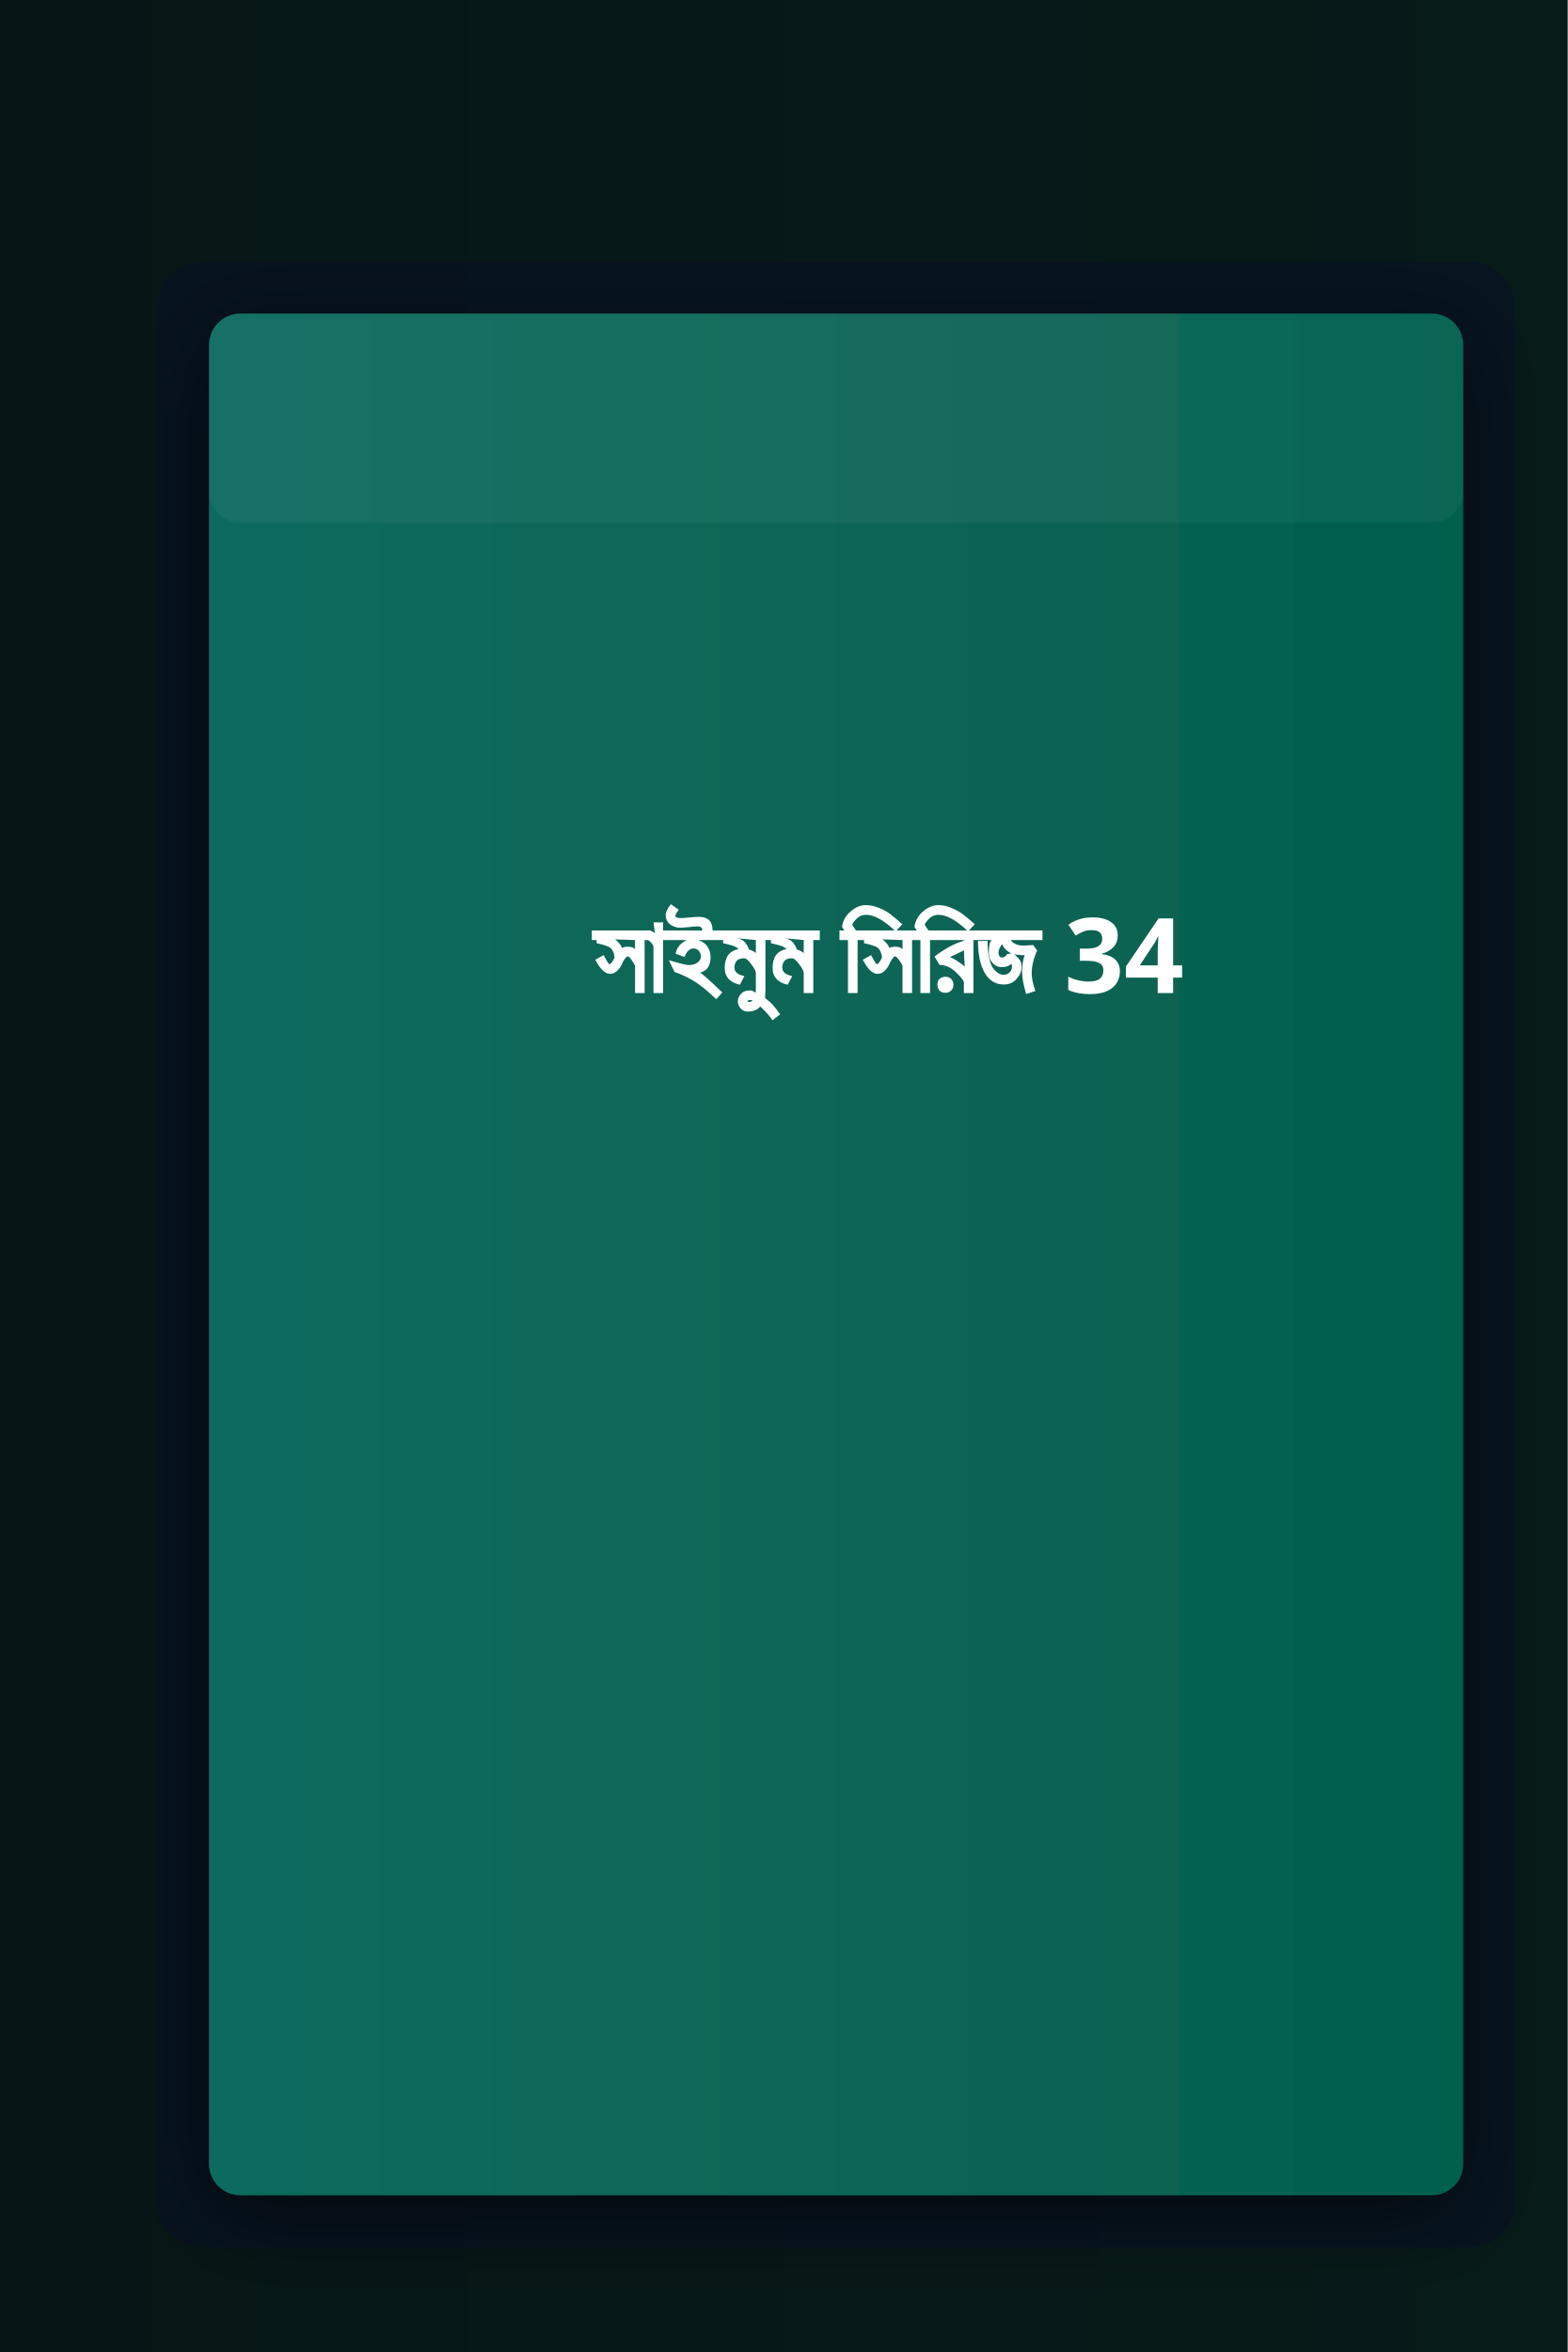
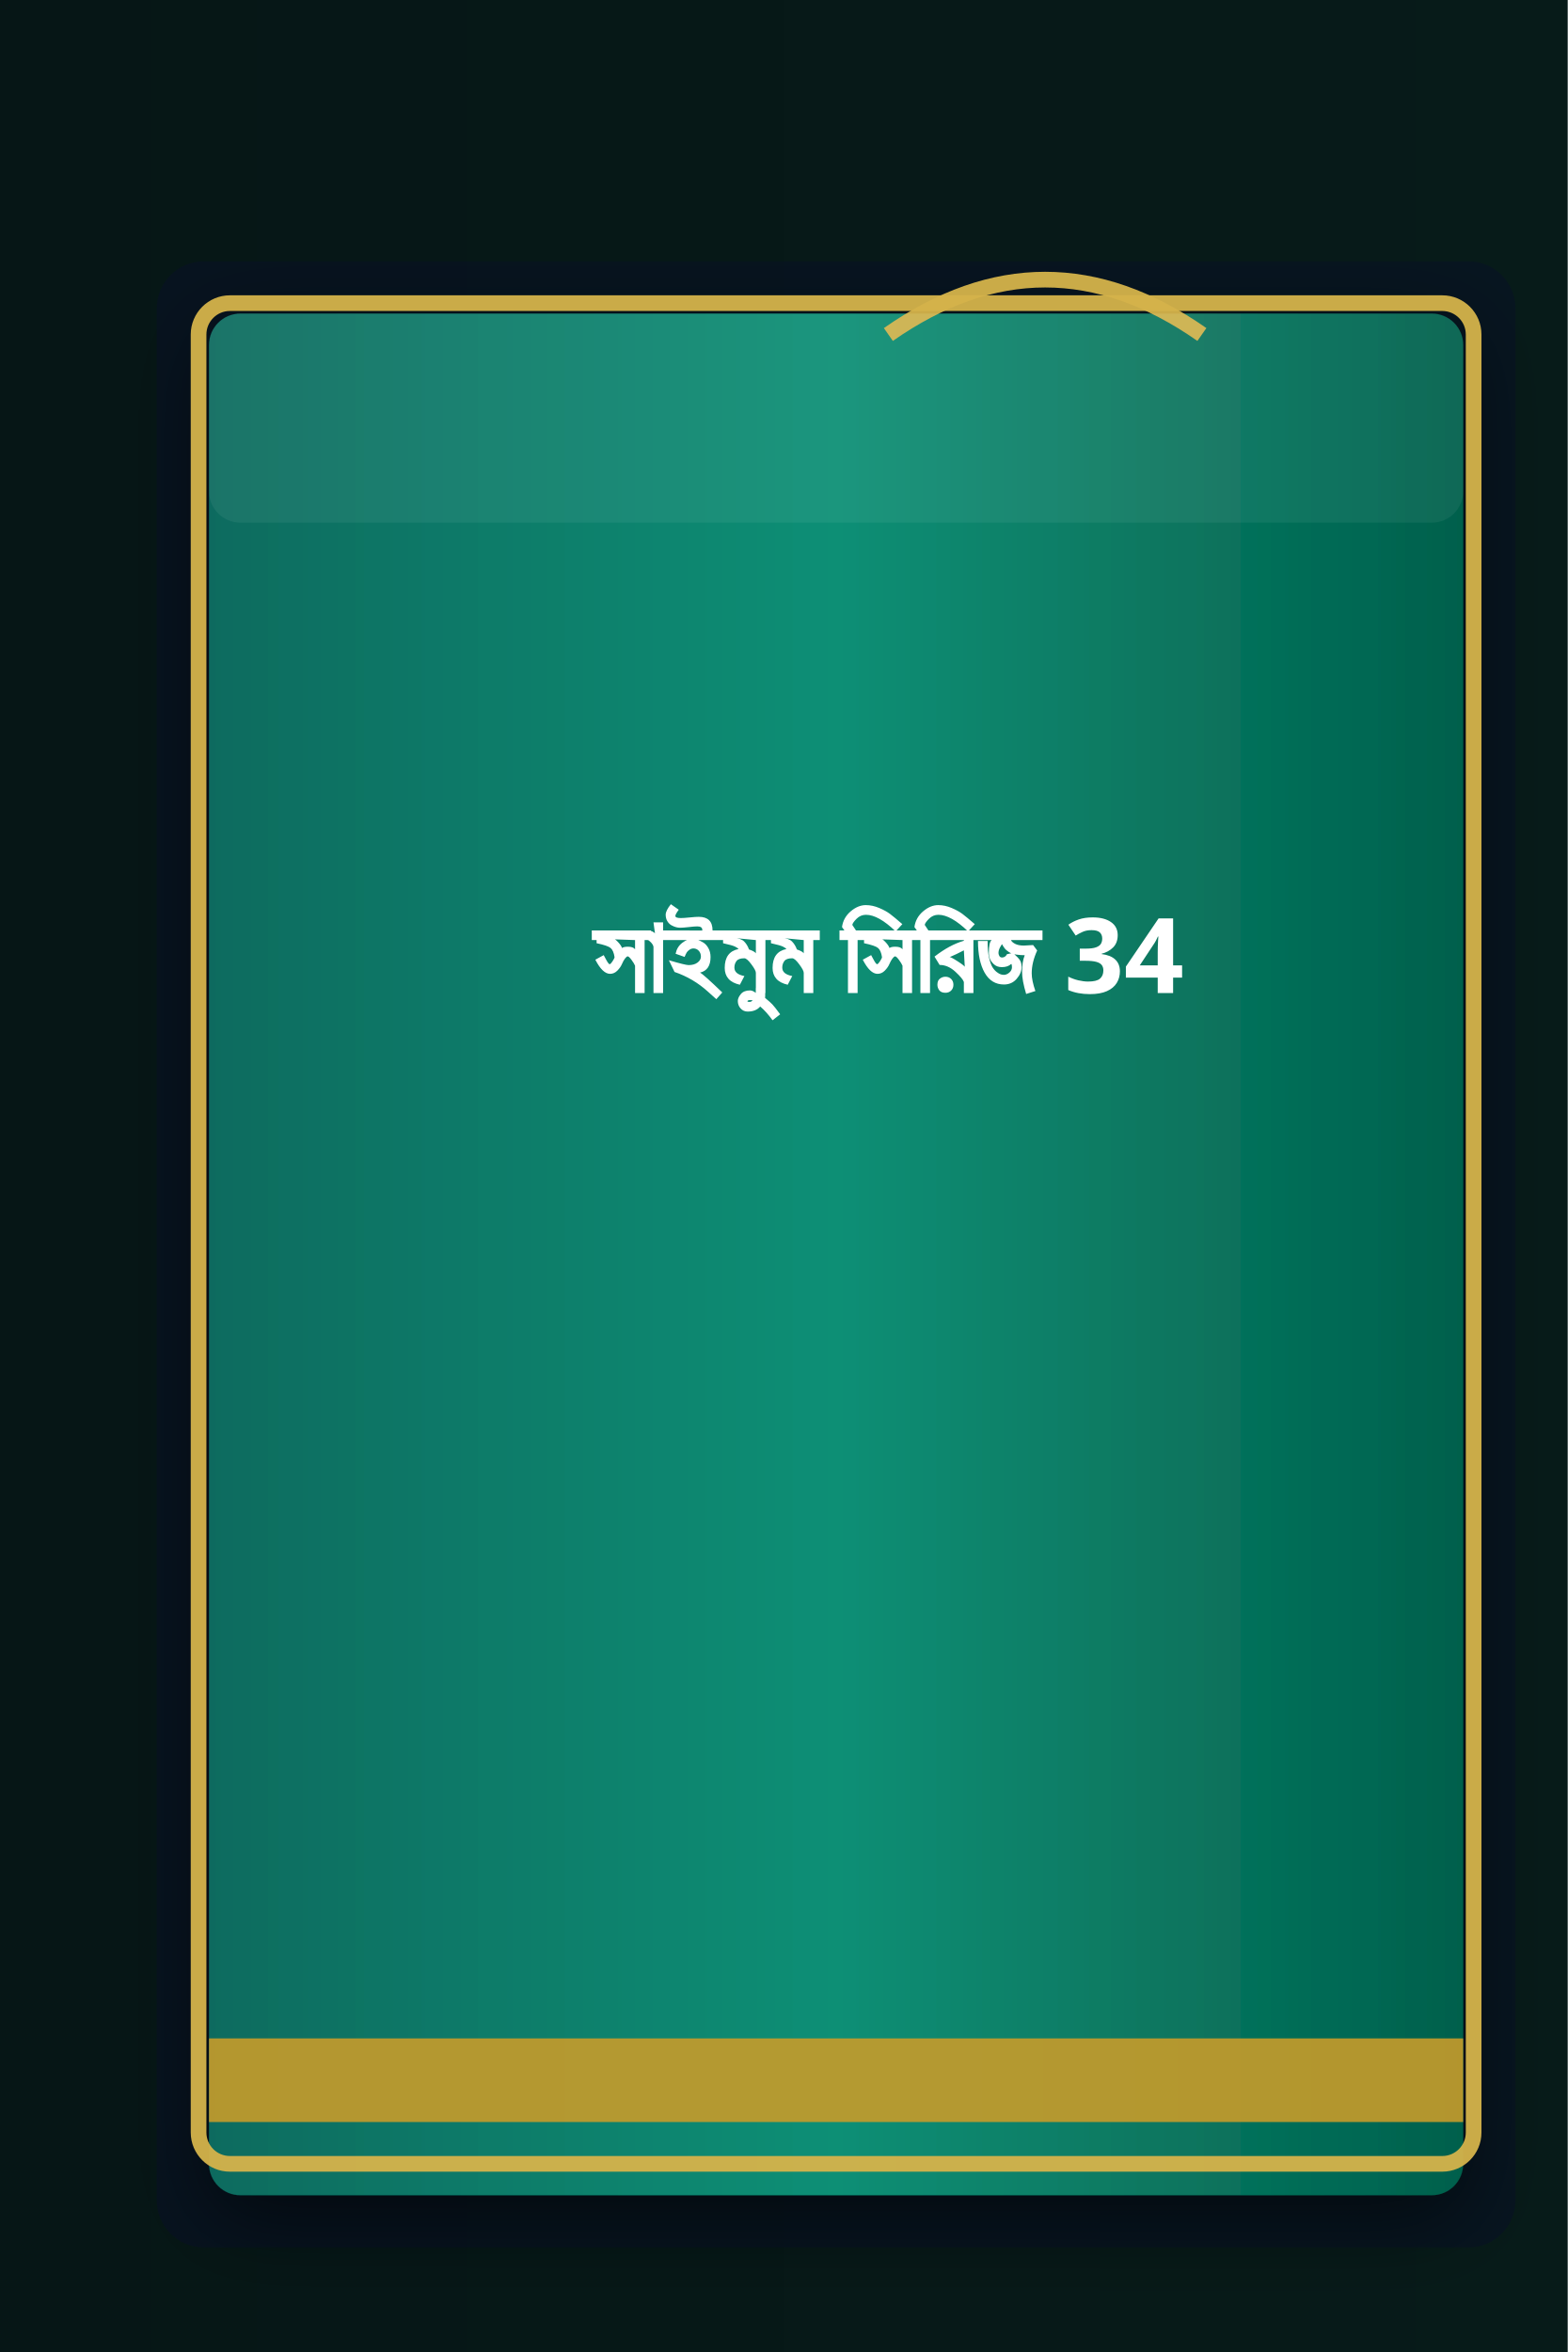
<svg xmlns="http://www.w3.org/2000/svg" width="600" height="900" viewBox="0 0 600 900">
  <defs>
    <linearGradient id="g" x1="0" x2="1">
      <stop offset="0%" stop-color="#061616" />
      <stop offset="100%" stop-color="#071b19" />
    </linearGradient>
    <linearGradient id="coverGrad" x1="0" x2="1">
      <stop offset="0%" stop-color="#0f6b5f" />
+       <stop offset="50%" stop-color="#0b8f75" />
      <stop offset="100%" stop-color="#04604c" />
    </linearGradient>
    <filter id="ds" x="-20%" y="-20%" width="140%" height="140%">
      <feDropShadow dx="0" dy="8" stdDeviation="16" flood-color="#000" flood-opacity="0.6" />
    </filter>
  </defs>
  <rect width="100%" height="100%" fill="url(#g)" />
  <g transform="translate(40,80)">
    <rect x="20" y="20" width="520" height="760" rx="18" fill="#071026" opacity="0.55" />
    <rect x="40" y="40" width="480" height="720" rx="12" fill="url(#coverGrad)" filter="url(#ds)" />
-     <rect x="40" y="40" width="480" height="80" rx="12" fill="rgba(255,255,255,0.04)" />
+     <rect x="36" y="36" width="488" height="712" rx="12" fill="none" stroke="#d4b24a" stroke-width="6" opacity="0.95" />
+     <path d="M300 48 C340 20 380 20 420 48" fill="none" stroke="#d4b24a" stroke-width="6" opacity="0.95" />
+     <rect x="40" y="700" width="480" height="32" fill="#c79b2a" opacity="0.9" />
+     <rect x="40" y="40" width="480" height="80" rx="12" fill="rgba(255,255,255,0.06)" />
    <text x="300" y="300" text-anchor="middle" fill="#ffffff" font-family="Noto Sans, Arial, sans-serif" style="font-weight:700;">
      <tspan x="300" dy="0" font-size="40" font-weight="700">সাইমুম সিরিজ 34</tspan>
    </text>
  </g>
</svg>
